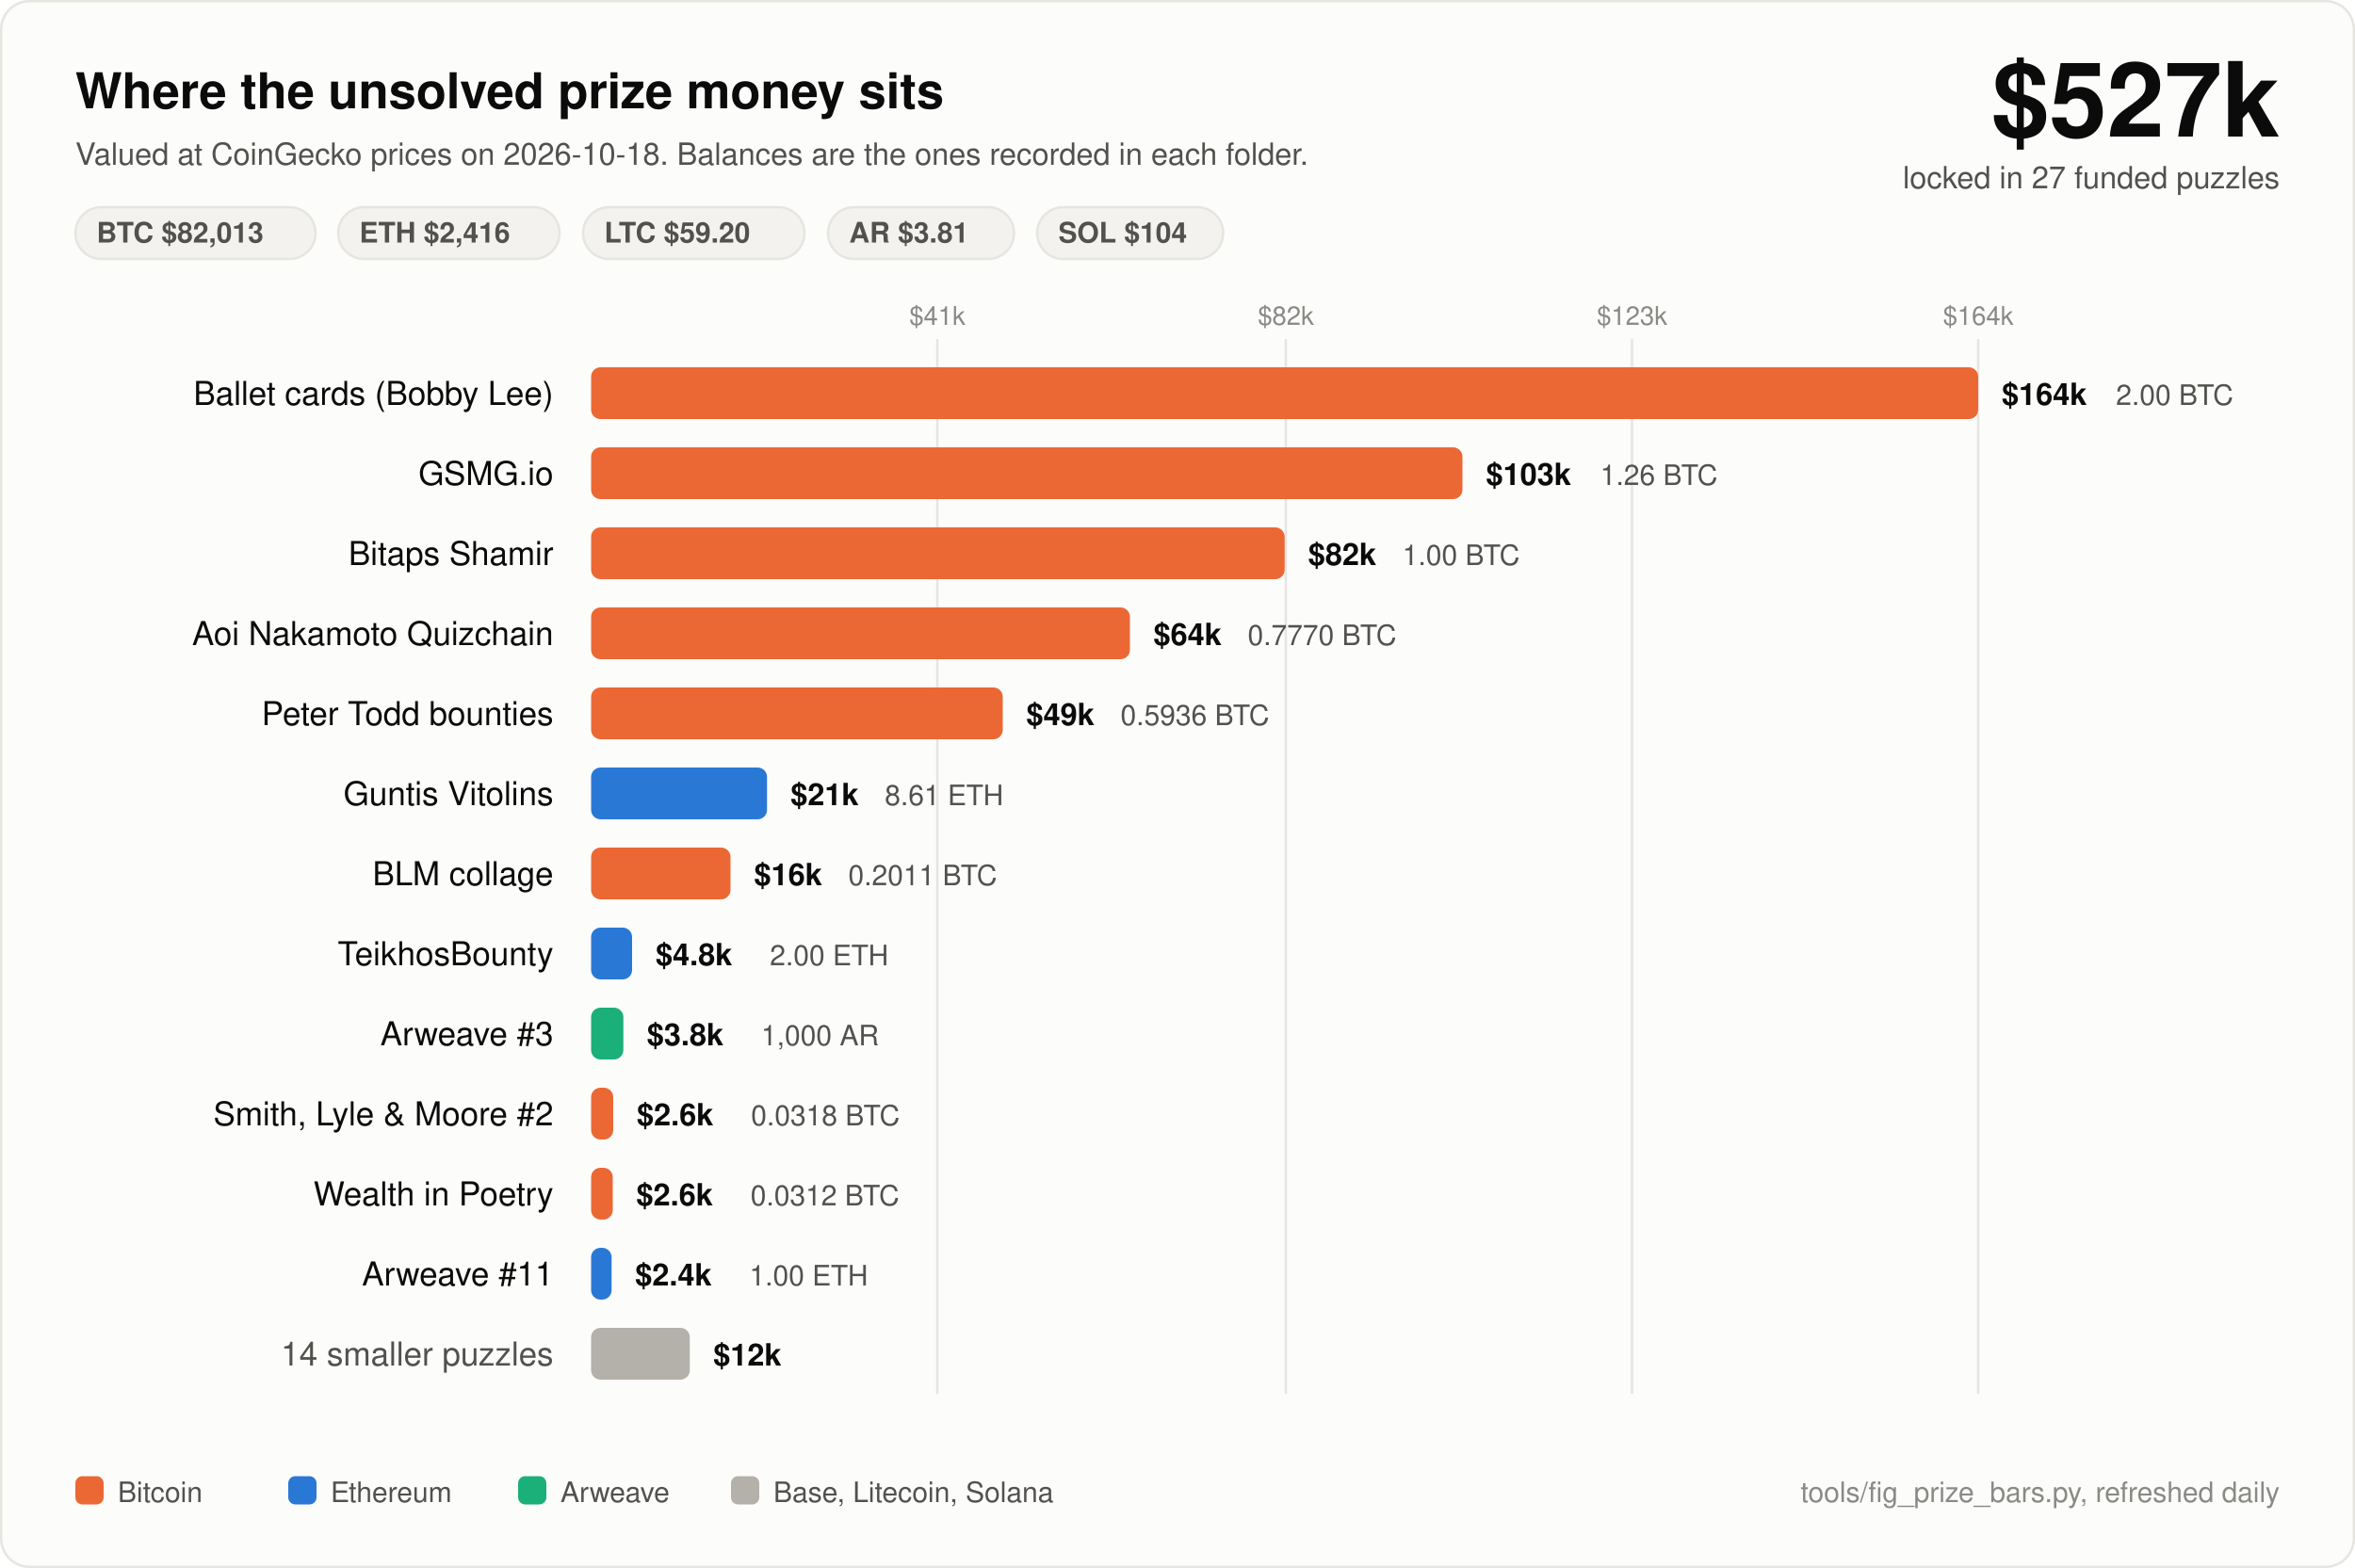
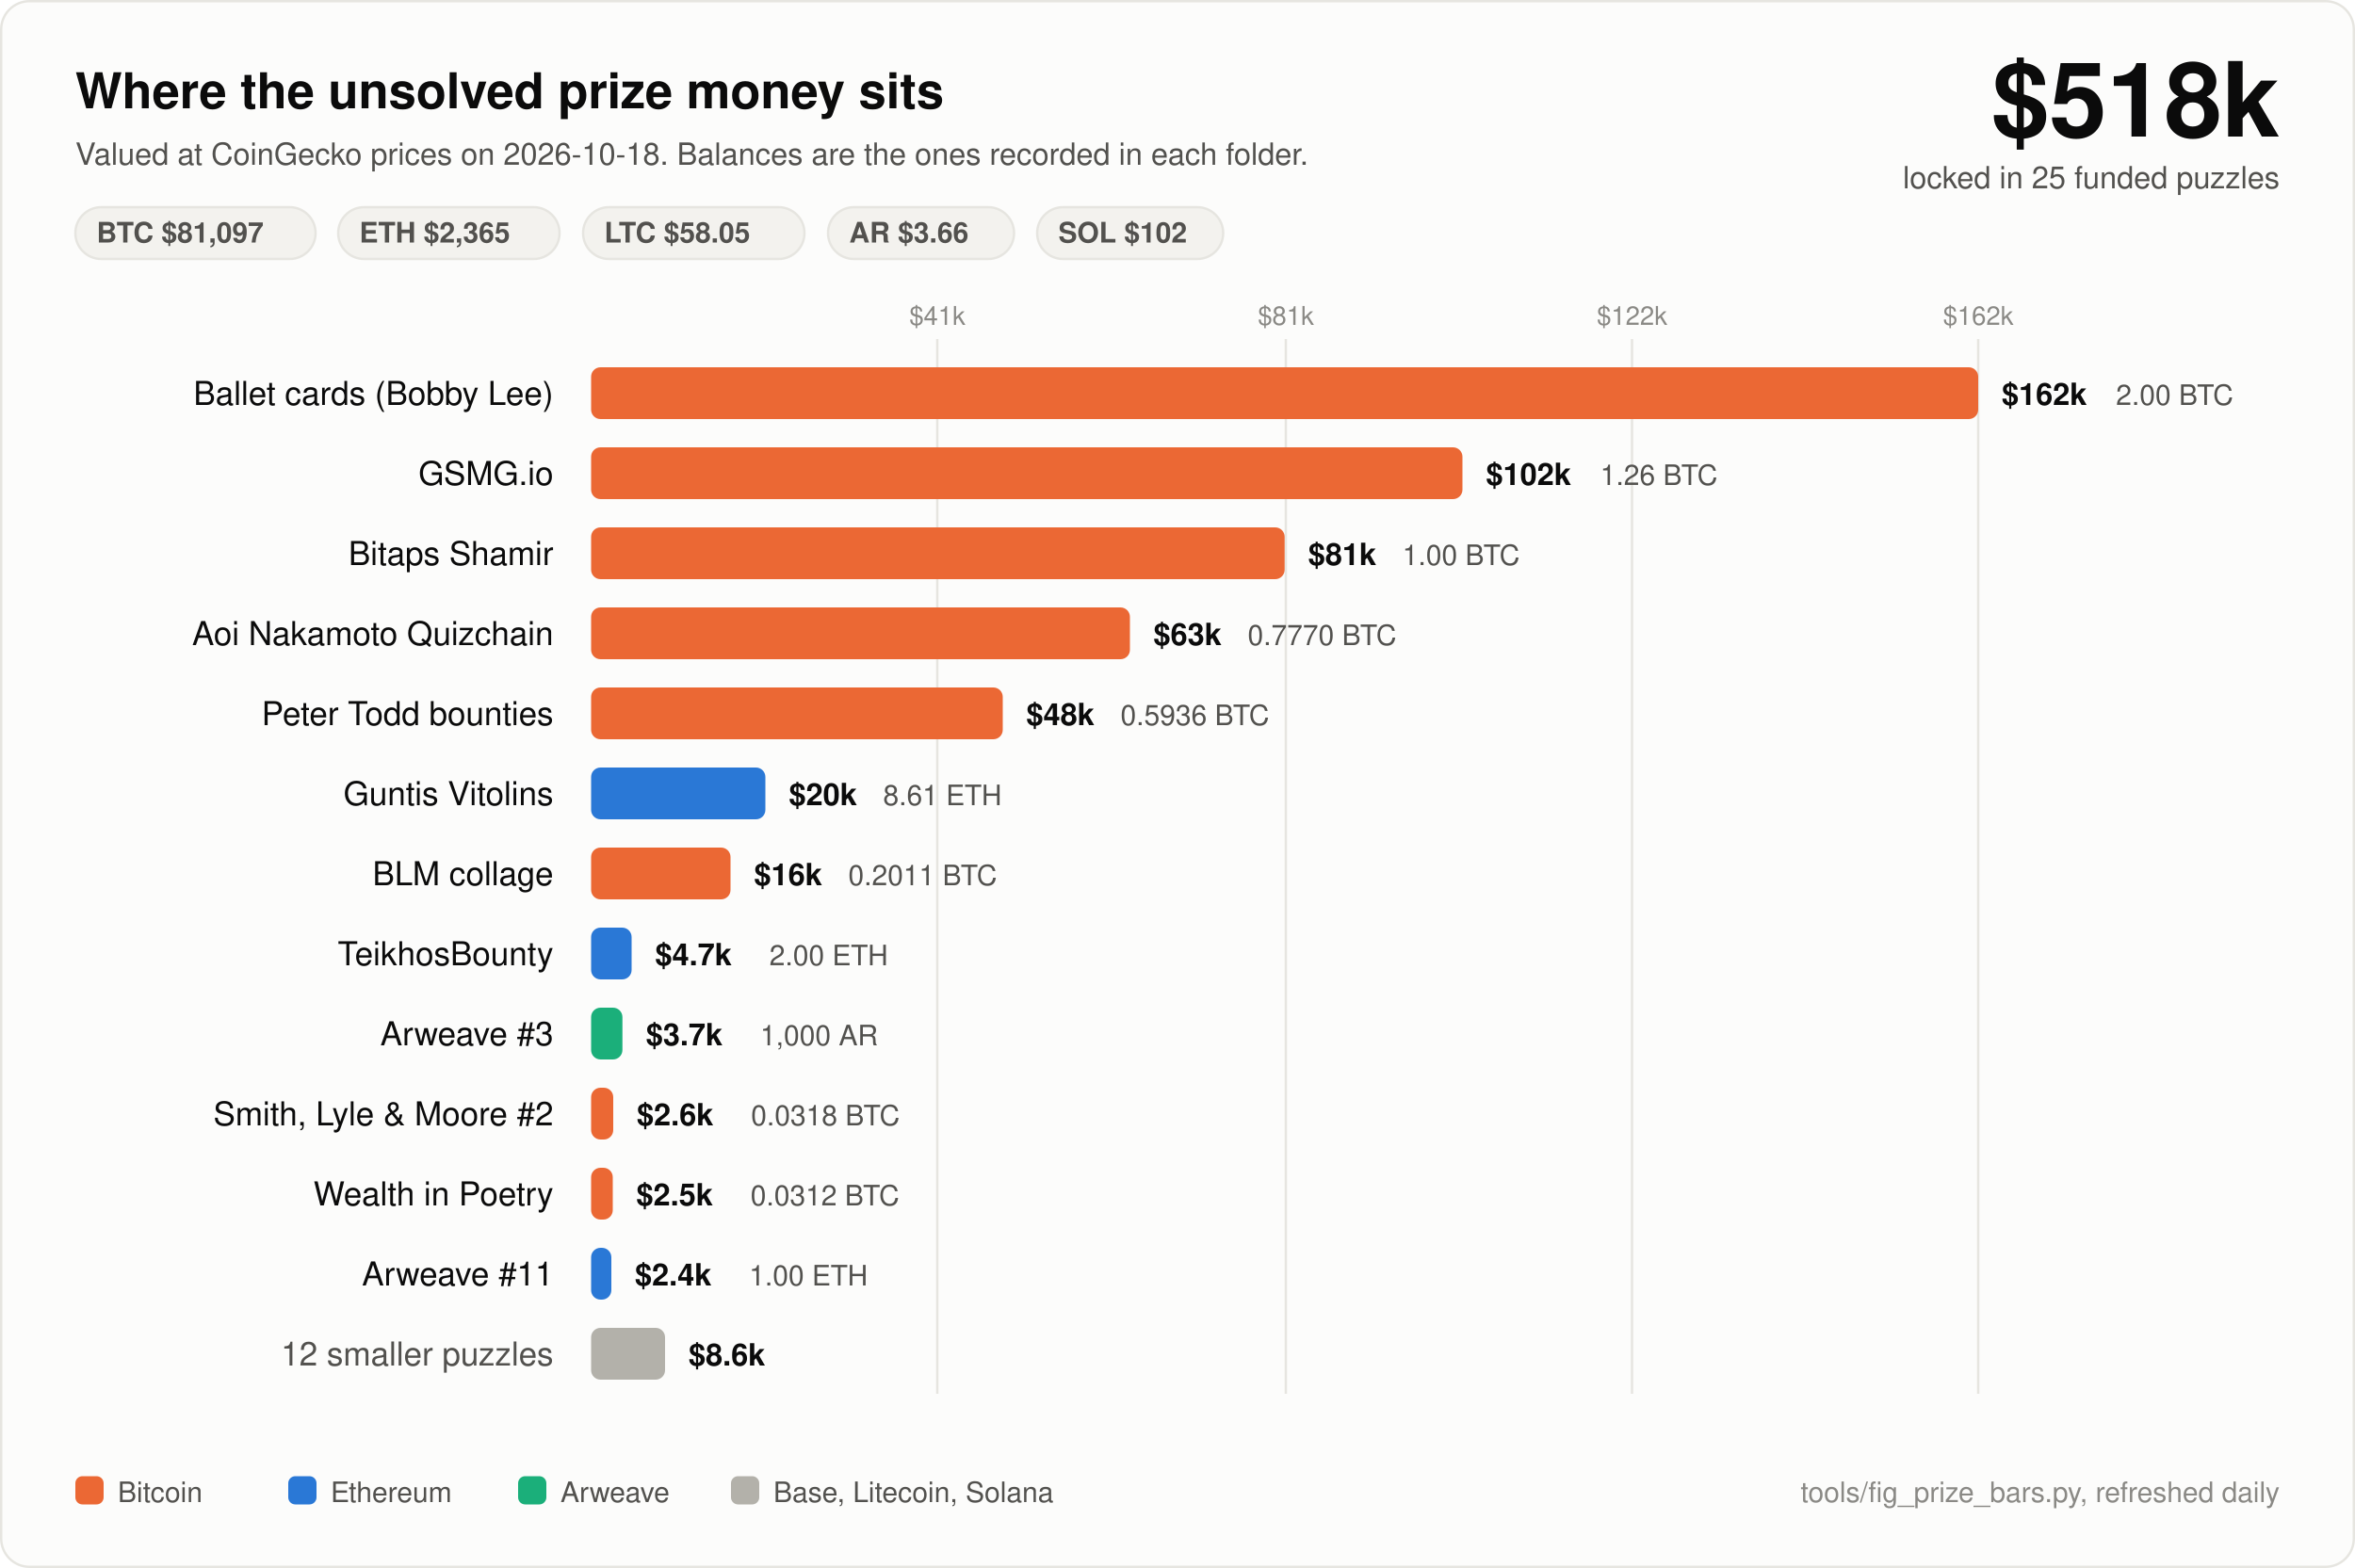
<svg xmlns="http://www.w3.org/2000/svg" width="1000" height="666" viewBox="0 0 1000 666" font-family="ui-sans-serif, -apple-system, Segoe UI, Helvetica, Arial, sans-serif">
  <rect x="0.5" y="0.5" width="999" height="665" rx="12" fill="#fcfcfb" stroke="#e6e5e0" />
  <text x="32" y="46" fill="#0b0b0b" font-size="21" font-weight="700">Where the unsolved prize money sits</text>
  <text x="32" y="70" fill="#52514e" font-size="13">Valued at CoinGecko prices on 2026-10-18. Balances are the ones recorded in each folder.</text>
-   <text x="968" y="58" fill="#0b0b0b" font-size="44" font-weight="700" text-anchor="end">$527k</text>
-   <text x="968" y="80" fill="#52514e" font-size="13" text-anchor="end">locked in 27 funded puzzles</text>
+   <text x="968" y="58" fill="#0b0b0b" font-size="44" font-weight="700" text-anchor="end">$518k</text>
+   <text x="968" y="80" fill="#52514e" font-size="13" text-anchor="end">locked in 25 funded puzzles</text>
  <rect x="32" y="88" width="102" height="22" rx="11" fill="#f3f2ee" stroke="#e6e5e0" />
-   <text x="41" y="103" fill="#52514e" font-size="12" font-weight="600">BTC $82,013</text>
+   <text x="41" y="103" fill="#52514e" font-size="12" font-weight="600">BTC $81,097</text>
  <rect x="143.6" y="88" width="94" height="22" rx="11" fill="#f3f2ee" stroke="#e6e5e0" />
-   <text x="152.6" y="103" fill="#52514e" font-size="12" font-weight="600">ETH $2,416</text>
+   <text x="152.6" y="103" fill="#52514e" font-size="12" font-weight="600">ETH $2,365</text>
  <rect x="247.6" y="88" width="94" height="22" rx="11" fill="#f3f2ee" stroke="#e6e5e0" />
-   <text x="256.6" y="103" fill="#52514e" font-size="12" font-weight="600">LTC $59.20</text>
+   <text x="256.6" y="103" fill="#52514e" font-size="12" font-weight="600">LTC $58.05</text>
  <rect x="351.6" y="88" width="79" height="22" rx="11" fill="#f3f2ee" stroke="#e6e5e0" />
-   <text x="360.6" y="103" fill="#52514e" font-size="12" font-weight="600">AR $3.81</text>
+   <text x="360.6" y="103" fill="#52514e" font-size="12" font-weight="600">AR $3.66</text>
  <rect x="440.4" y="88" width="79" height="22" rx="11" fill="#f3f2ee" stroke="#e6e5e0" />
-   <text x="449.4" y="103" fill="#52514e" font-size="12" font-weight="600">SOL $104</text>
+   <text x="449.4" y="103" fill="#52514e" font-size="12" font-weight="600">SOL $102</text>
  <line x1="398" y1="144" x2="398" y2="592" stroke="#e6e5e0" stroke-width="1" />
  <text x="398" y="138" fill="#8a8985" font-size="11" text-anchor="middle">$41k</text>
  <line x1="546" y1="144" x2="546" y2="592" stroke="#e6e5e0" stroke-width="1" />
-   <text x="546" y="138" fill="#8a8985" font-size="11" text-anchor="middle">$82k</text>
+   <text x="546" y="138" fill="#8a8985" font-size="11" text-anchor="middle">$81k</text>
  <line x1="693" y1="144" x2="693" y2="592" stroke="#e6e5e0" stroke-width="1" />
-   <text x="693" y="138" fill="#8a8985" font-size="11" text-anchor="middle">$123k</text>
+   <text x="693" y="138" fill="#8a8985" font-size="11" text-anchor="middle">$122k</text>
  <line x1="840" y1="144" x2="840" y2="592" stroke="#e6e5e0" stroke-width="1" />
-   <text x="840" y="138" fill="#8a8985" font-size="11" text-anchor="middle">$164k</text>
+   <text x="840" y="138" fill="#8a8985" font-size="11" text-anchor="middle">$162k</text>
  <text x="235" y="172" fill="#0b0b0b" font-size="14" text-anchor="end">Ballet cards (Bobby Lee)</text>
  <rect x="251" y="156" width="589.0" height="22" rx="4" fill="#eb6834" />
-   <text x="850.0" y="172" fill="#0b0b0b" font-size="13" font-weight="600">$164k</text>
+   <text x="850.0" y="172" fill="#0b0b0b" font-size="13" font-weight="600">$162k</text>
  <text x="898.5" y="172" fill="#52514e" font-size="12">2.00 BTC</text>
  <text x="235" y="206" fill="#0b0b0b" font-size="14" text-anchor="end">GSMG.io</text>
  <rect x="251" y="190" width="370.0" height="22" rx="4" fill="#eb6834" />
-   <text x="631.0" y="206" fill="#0b0b0b" font-size="13" font-weight="600">$103k</text>
+   <text x="631.0" y="206" fill="#0b0b0b" font-size="13" font-weight="600">$102k</text>
  <text x="679.5" y="206" fill="#52514e" font-size="12">1.26 BTC</text>
  <text x="235" y="240" fill="#0b0b0b" font-size="14" text-anchor="end">Bitaps Shamir</text>
  <rect x="251" y="224" width="294.5" height="22" rx="4" fill="#eb6834" />
-   <text x="555.5" y="240" fill="#0b0b0b" font-size="13" font-weight="600">$82k</text>
+   <text x="555.5" y="240" fill="#0b0b0b" font-size="13" font-weight="600">$81k</text>
  <text x="595.5" y="240" fill="#52514e" font-size="12">1.00 BTC</text>
  <text x="235" y="274" fill="#0b0b0b" font-size="14" text-anchor="end">Aoi Nakamoto Quizchain</text>
  <rect x="251" y="258" width="228.8" height="22" rx="4" fill="#eb6834" />
-   <text x="489.8" y="274" fill="#0b0b0b" font-size="13" font-weight="600">$64k</text>
+   <text x="489.8" y="274" fill="#0b0b0b" font-size="13" font-weight="600">$63k</text>
  <text x="529.8" y="274" fill="#52514e" font-size="12">0.7770 BTC</text>
  <text x="235" y="308" fill="#0b0b0b" font-size="14" text-anchor="end">Peter Todd bounties</text>
  <rect x="251" y="292" width="174.8" height="22" rx="4" fill="#eb6834" />
-   <text x="435.8" y="308" fill="#0b0b0b" font-size="13" font-weight="600">$49k</text>
+   <text x="435.8" y="308" fill="#0b0b0b" font-size="13" font-weight="600">$48k</text>
  <text x="475.8" y="308" fill="#52514e" font-size="12">0.5936 BTC</text>
  <text x="235" y="342" fill="#0b0b0b" font-size="14" text-anchor="end">Guntis Vitolins</text>
-   <rect x="251" y="326" width="74.7" height="22" rx="4" fill="#2a78d6" />
-   <text x="335.7" y="342" fill="#0b0b0b" font-size="13" font-weight="600">$21k</text>
-   <text x="375.7" y="342" fill="#52514e" font-size="12">8.61 ETH</text>
+   <rect x="251" y="326" width="74.0" height="22" rx="4" fill="#2a78d6" />
+   <text x="335.0" y="342" fill="#0b0b0b" font-size="13" font-weight="600">$20k</text>
+   <text x="375.0" y="342" fill="#52514e" font-size="12">8.61 ETH</text>
  <text x="235" y="376" fill="#0b0b0b" font-size="14" text-anchor="end">BLM collage</text>
  <rect x="251" y="360" width="59.2" height="22" rx="4" fill="#eb6834" />
  <text x="320.2" y="376" fill="#0b0b0b" font-size="13" font-weight="600">$16k</text>
  <text x="360.2" y="376" fill="#52514e" font-size="12">0.2011 BTC</text>
  <text x="235" y="410" fill="#0b0b0b" font-size="14" text-anchor="end">TeikhosBounty</text>
-   <rect x="251" y="394" width="17.4" height="22" rx="4" fill="#2a78d6" />
-   <text x="278.4" y="410" fill="#0b0b0b" font-size="13" font-weight="600">$4.8k</text>
-   <text x="326.9" y="410" fill="#52514e" font-size="12">2.00 ETH</text>
+   <rect x="251" y="394" width="17.2" height="22" rx="4" fill="#2a78d6" />
+   <text x="278.2" y="410" fill="#0b0b0b" font-size="13" font-weight="600">$4.7k</text>
+   <text x="326.7" y="410" fill="#52514e" font-size="12">2.00 ETH</text>
  <text x="235" y="444" fill="#0b0b0b" font-size="14" text-anchor="end">Arweave #3</text>
-   <rect x="251" y="428" width="13.7" height="22" rx="4" fill="#1baf7a" />
-   <text x="274.7" y="444" fill="#0b0b0b" font-size="13" font-weight="600">$3.8k</text>
-   <text x="323.2" y="444" fill="#52514e" font-size="12">1,000 AR</text>
+   <rect x="251" y="428" width="13.3" height="22" rx="4" fill="#1baf7a" />
+   <text x="274.3" y="444" fill="#0b0b0b" font-size="13" font-weight="600">$3.7k</text>
+   <text x="322.8" y="444" fill="#52514e" font-size="12">1,000 AR</text>
  <text x="235" y="478" fill="#0b0b0b" font-size="14" text-anchor="end">Smith, Lyle &amp; Moore #2</text>
  <rect x="251" y="462" width="9.4" height="22" rx="4" fill="#eb6834" />
  <text x="270.4" y="478" fill="#0b0b0b" font-size="13" font-weight="600">$2.6k</text>
  <text x="318.9" y="478" fill="#52514e" font-size="12">0.0318 BTC</text>
  <text x="235" y="512" fill="#0b0b0b" font-size="14" text-anchor="end">Wealth in Poetry</text>
  <rect x="251" y="496" width="9.2" height="22" rx="4" fill="#eb6834" />
-   <text x="270.2" y="512" fill="#0b0b0b" font-size="13" font-weight="600">$2.6k</text>
+   <text x="270.2" y="512" fill="#0b0b0b" font-size="13" font-weight="600">$2.5k</text>
  <text x="318.7" y="512" fill="#52514e" font-size="12">0.0312 BTC</text>
  <text x="235" y="546" fill="#0b0b0b" font-size="14" text-anchor="end">Arweave #11</text>
-   <rect x="251" y="530" width="8.7" height="22" rx="4" fill="#2a78d6" />
-   <text x="269.7" y="546" fill="#0b0b0b" font-size="13" font-weight="600">$2.4k</text>
-   <text x="318.2" y="546" fill="#52514e" font-size="12">1.00 ETH</text>
-   <text x="235" y="580" fill="#52514e" font-size="14" text-anchor="end">14 smaller puzzles</text>
-   <rect x="251" y="564" width="41.9" height="22" rx="4" fill="#b3b1aa" />
-   <text x="302.9" y="580" fill="#0b0b0b" font-size="13" font-weight="600">$12k</text>
+   <rect x="251" y="530" width="8.6" height="22" rx="4" fill="#2a78d6" />
+   <text x="269.6" y="546" fill="#0b0b0b" font-size="13" font-weight="600">$2.4k</text>
+   <text x="318.1" y="546" fill="#52514e" font-size="12">1.00 ETH</text>
+   <text x="235" y="580" fill="#52514e" font-size="14" text-anchor="end">12 smaller puzzles</text>
+   <rect x="251" y="564" width="31.4" height="22" rx="4" fill="#b3b1aa" />
+   <text x="292.4" y="580" fill="#0b0b0b" font-size="13" font-weight="600">$8.6k</text>
  <rect x="32" y="627" width="12" height="12" rx="3" fill="#eb6834" />
  <text x="50" y="638" fill="#52514e" font-size="12">Bitcoin</text>
  <rect x="122.4" y="627" width="12" height="12" rx="3" fill="#2a78d6" />
  <text x="140.4" y="638" fill="#52514e" font-size="12">Ethereum</text>
  <rect x="220.0" y="627" width="12" height="12" rx="3" fill="#1baf7a" />
  <text x="238.0" y="638" fill="#52514e" font-size="12">Arweave</text>
  <rect x="310.4" y="627" width="12" height="12" rx="3" fill="#b3b1aa" />
  <text x="328.4" y="638" fill="#52514e" font-size="12">Base, Litecoin, Solana</text>
  <text x="968" y="638" fill="#8a8985" font-size="12" text-anchor="end">tools/fig_prize_bars.py, refreshed daily</text>
</svg>
